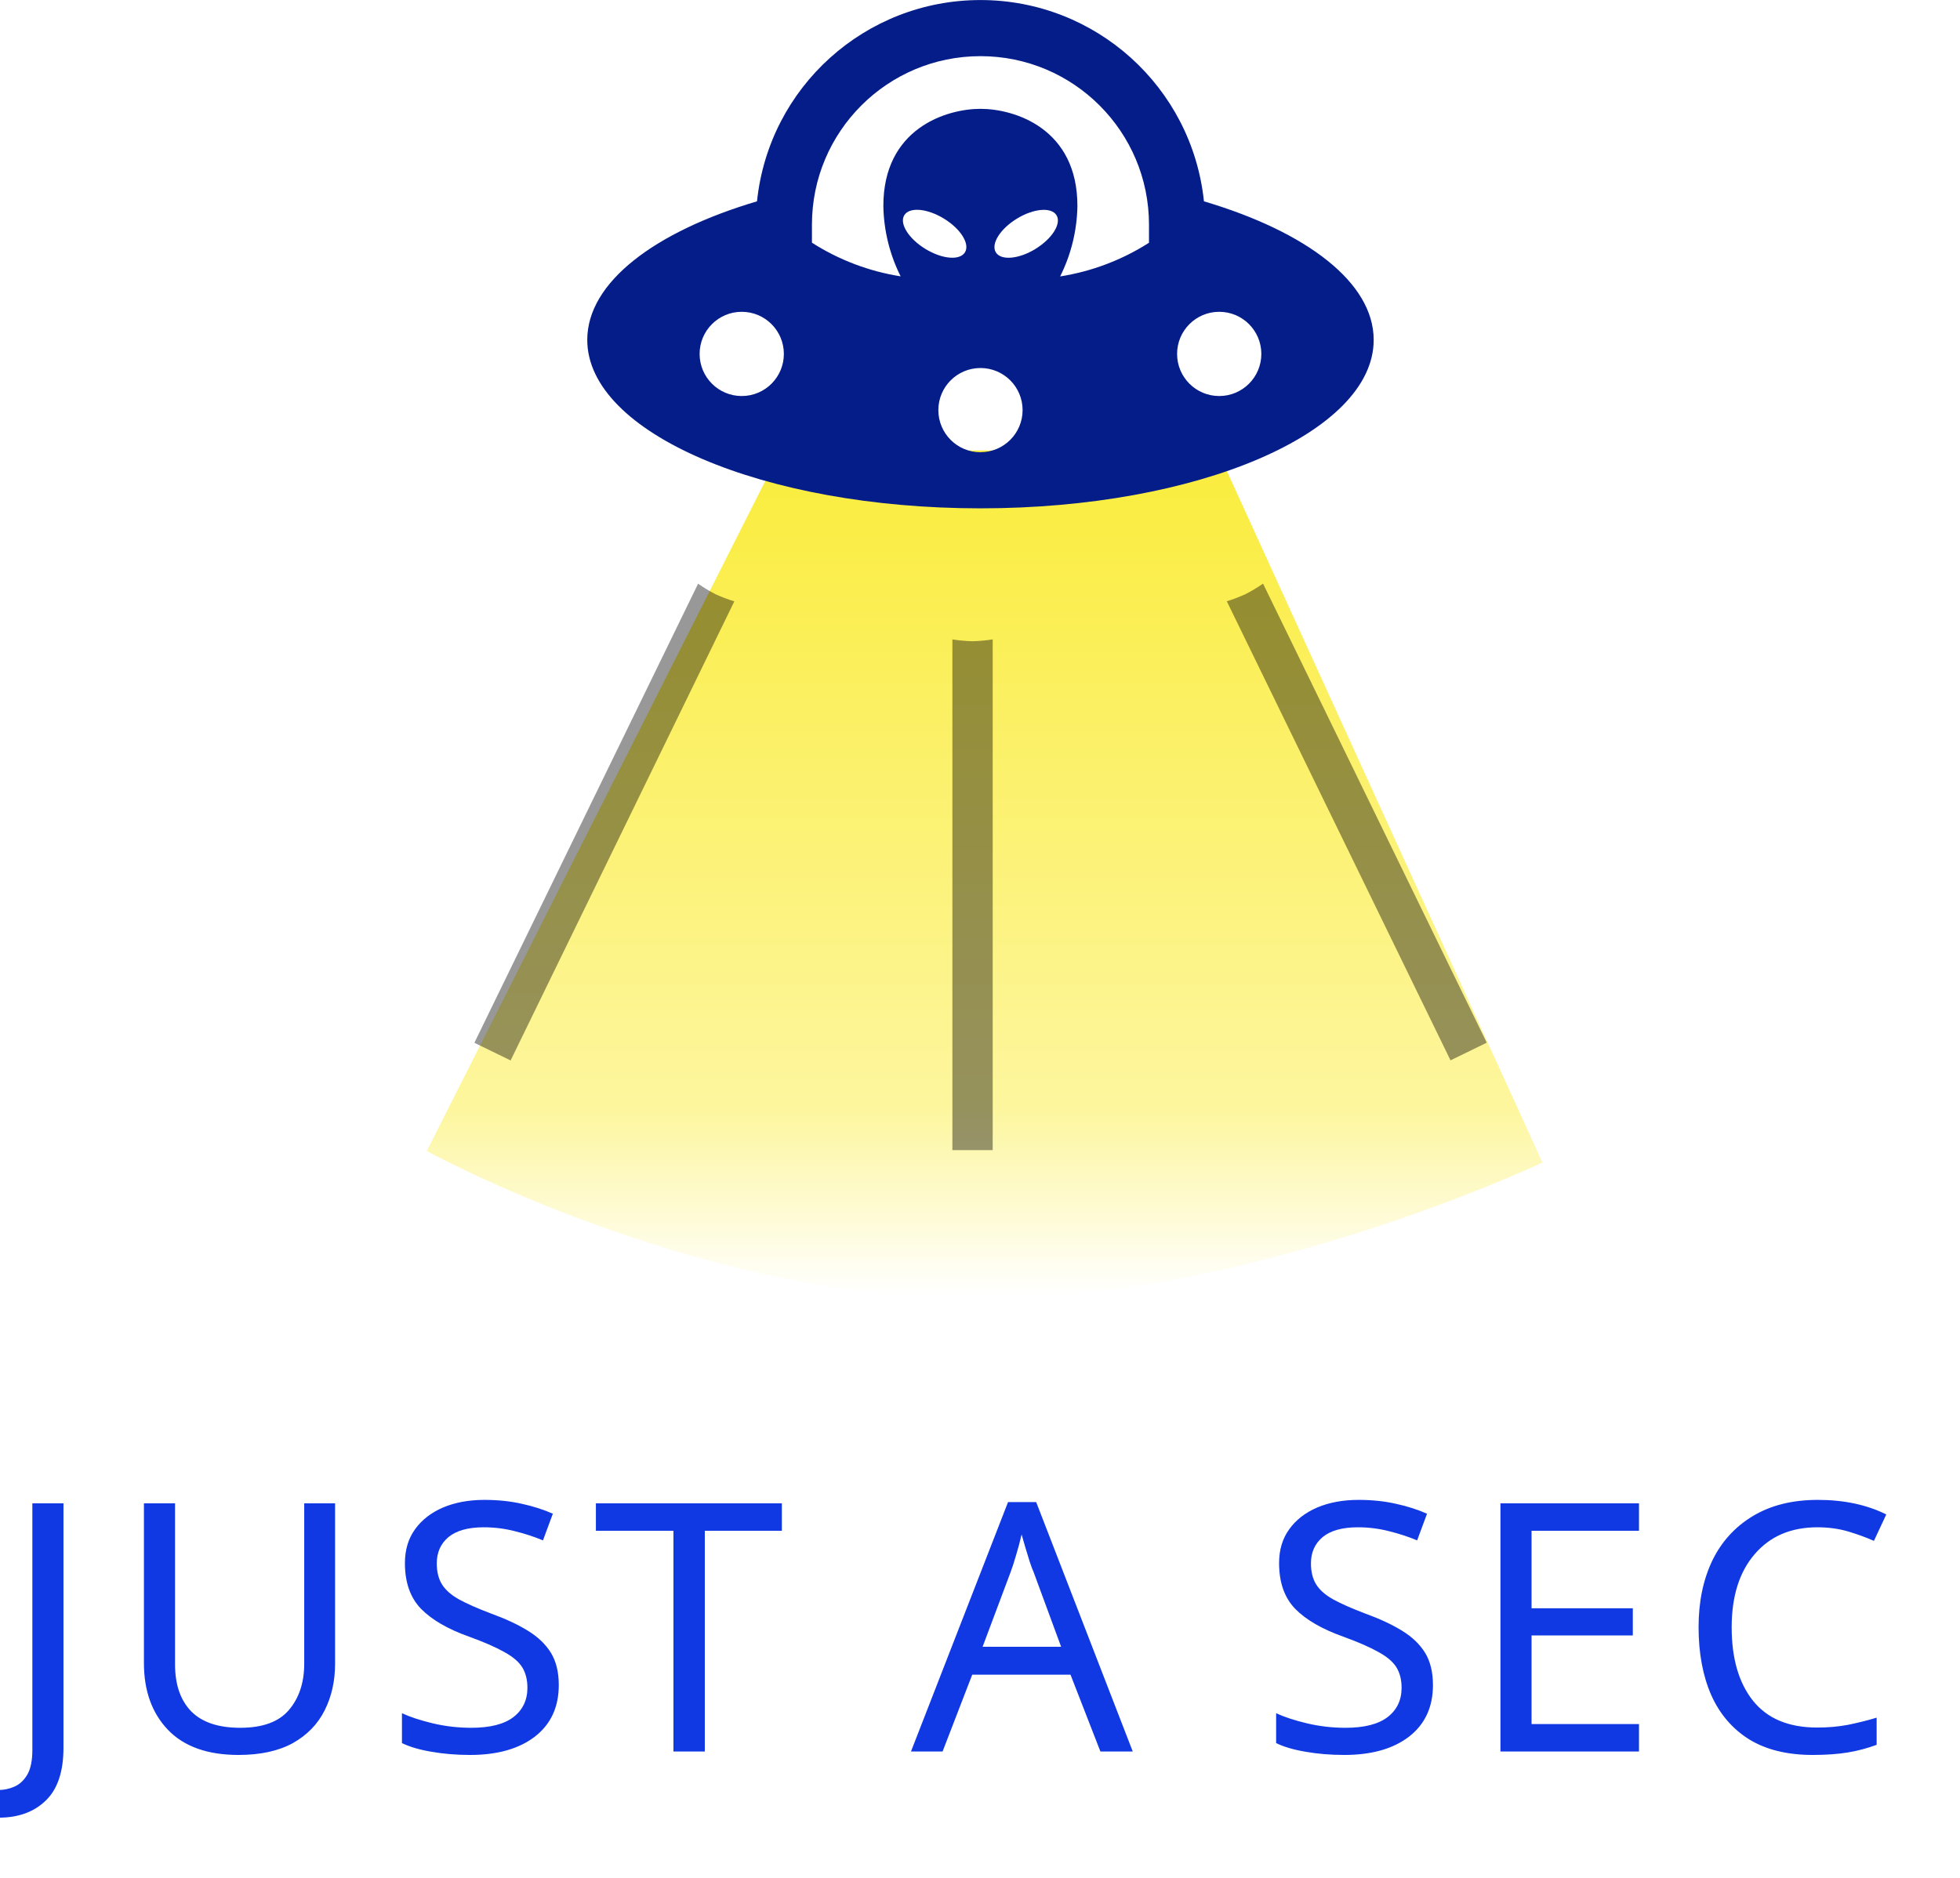
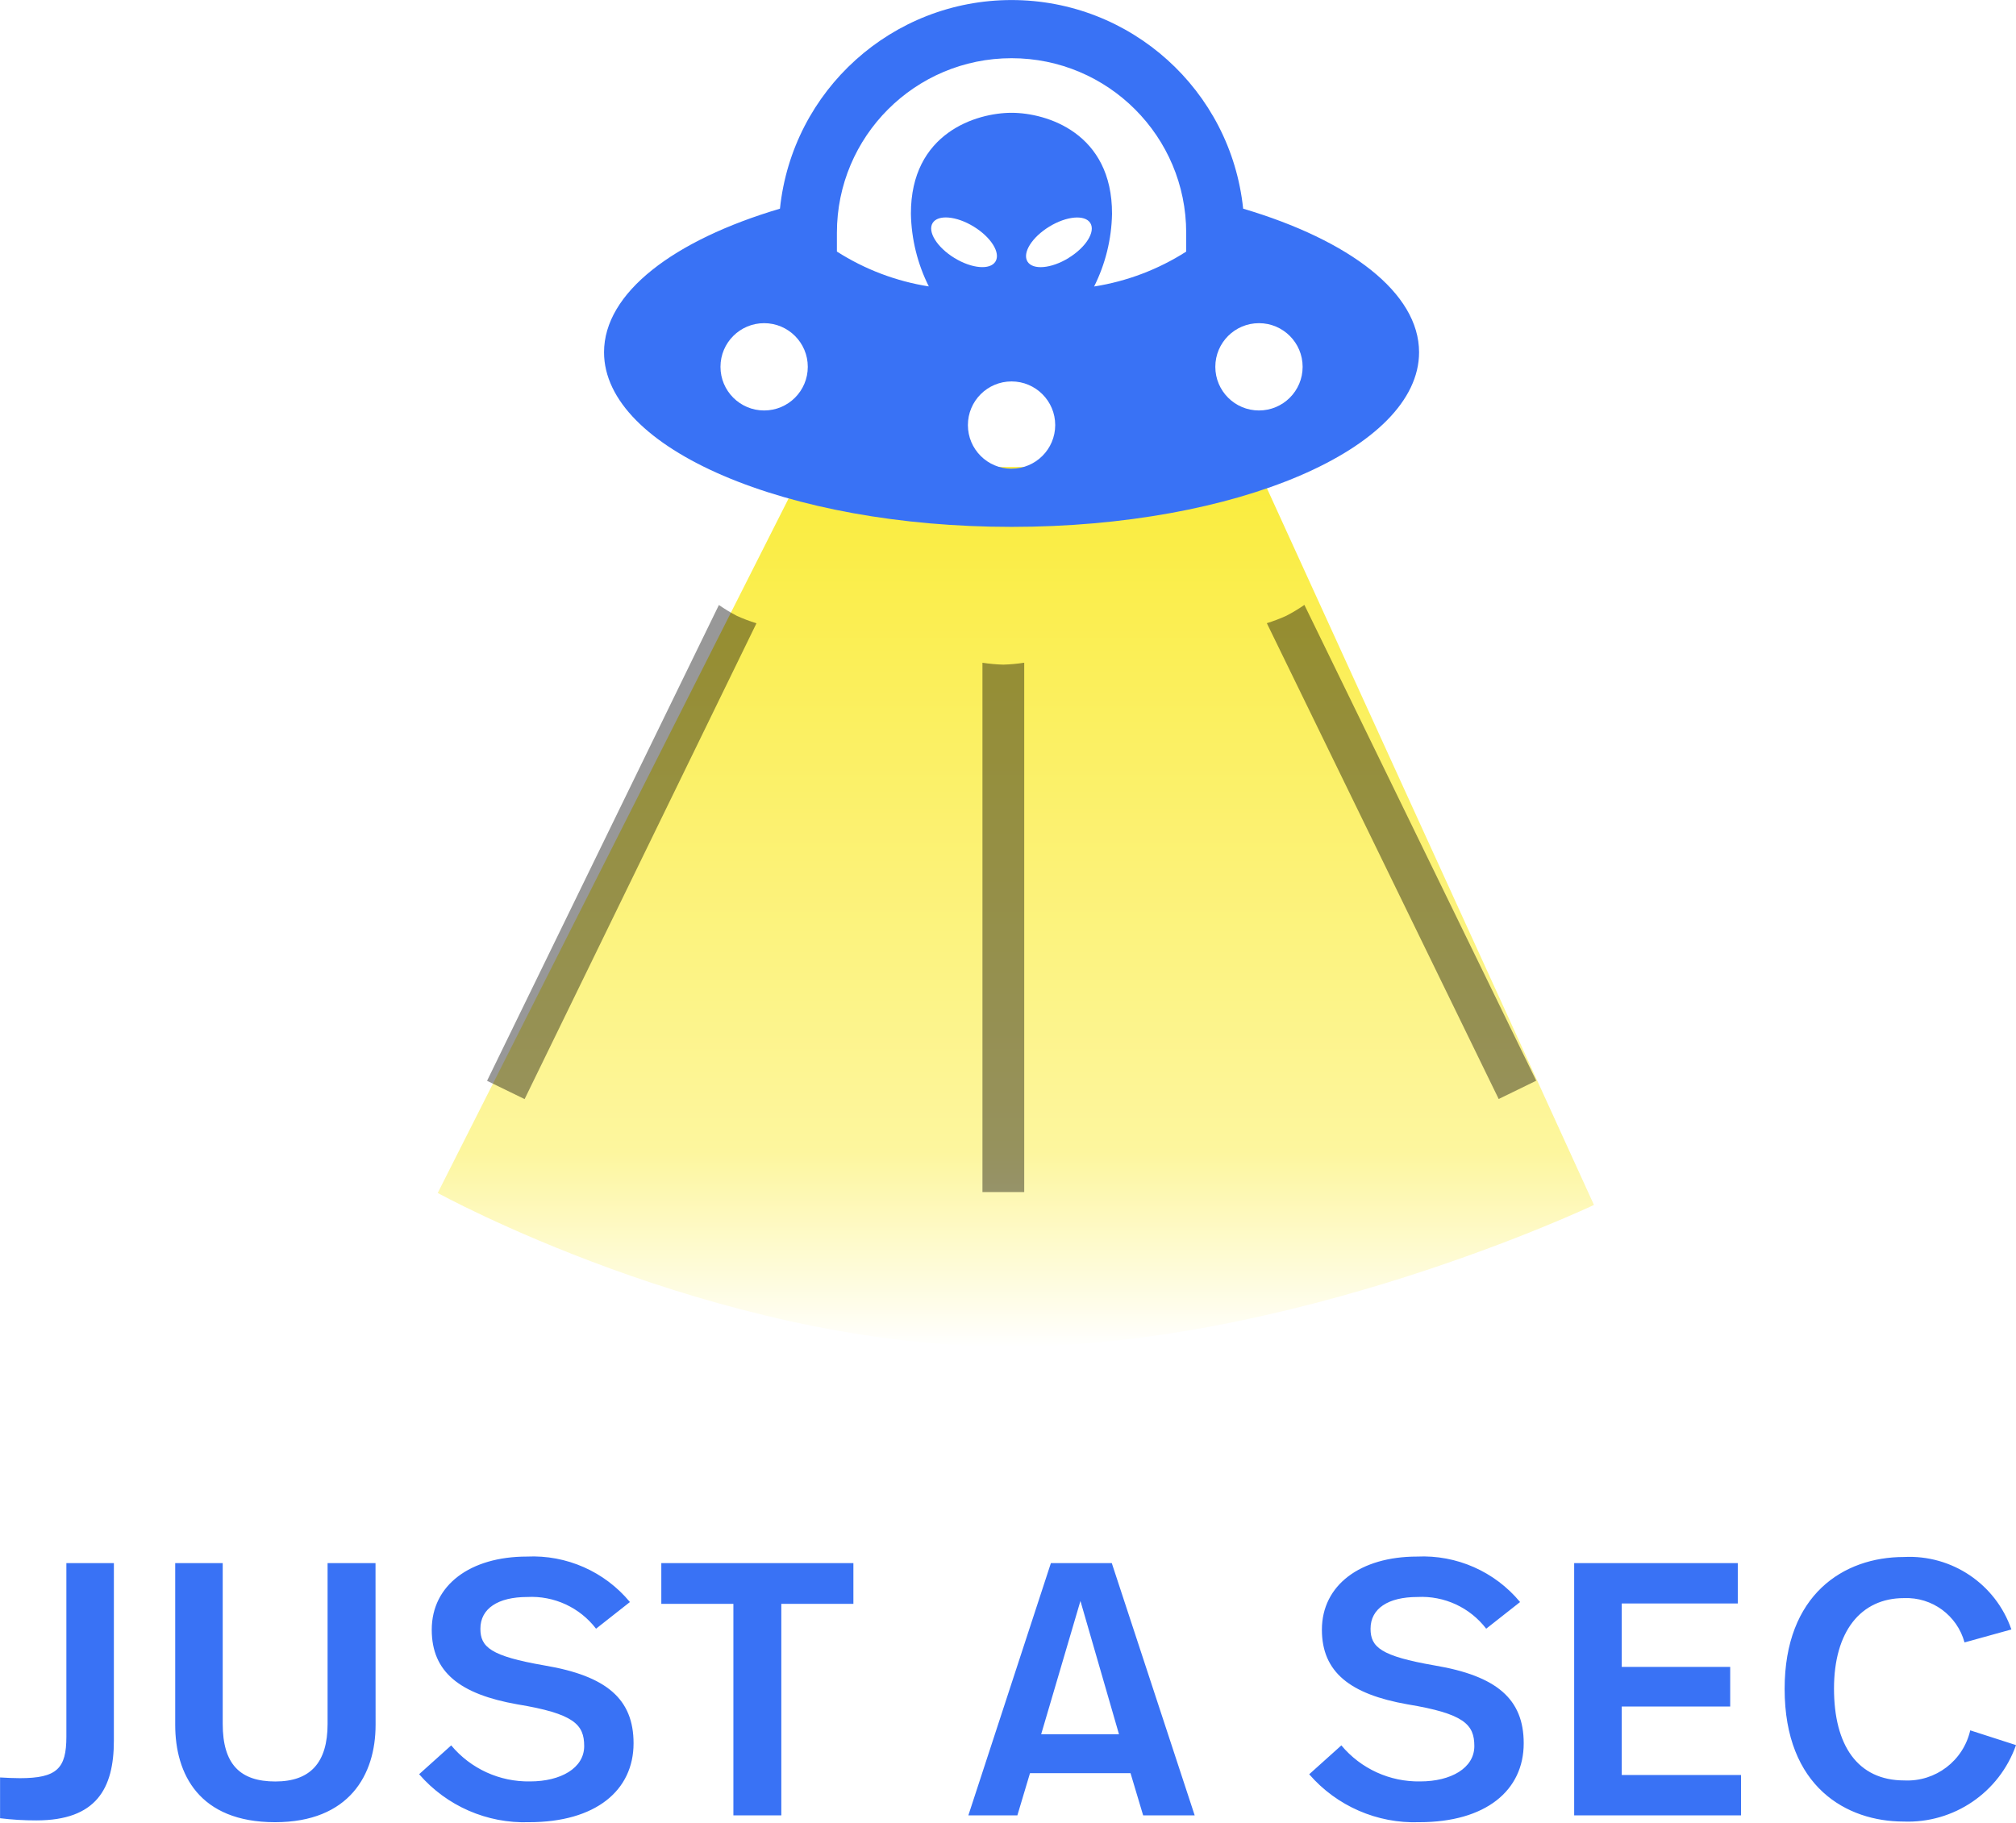
- <svg xmlns="http://www.w3.org/2000/svg" width="124" height="118.836" viewBox="0 0 124 118.836">
+ <svg xmlns="http://www.w3.org/2000/svg" width="123.068" height="111.254" viewBox="0 0 123.068 111.254">
  <defs>
    <linearGradient id="linear-gradient" x1="0.5" x2="0.5" y2="1" gradientUnits="objectBoundingBox">
      <stop offset="0" stop-color="#faec3c" />
      <stop offset="0.778" stop-color="#fdf69e" />
      <stop offset="1" stop-color="#fff" />
    </linearGradient>
  </defs>
-   <g id="Group_245" data-name="Group 245" transform="translate(-882 -9139.164)">
-     <text id="JUST_A_SEC" data-name="JUST A SEC" transform="translate(944 9250)" fill="#1139e3" font-size="22" font-family="RealHeadPro-Medium, Real Head Pro" font-weight="500" letter-spacing="0.05em">
-       <tspan x="-61.985" y="0">JUST A SEC</tspan>
-     </text>
+   <g id="Group_245" data-name="Group 245" transform="translate(-882.279 -9139.164)">
+     <path id="Path_1225" data-name="Path 1225" d="M-54.769-15.4h-2.9V-4.8c0,1.936-.572,2.53-2.838,2.53-.4,0-.814-.022-1.21-.044V.176A18.009,18.009,0,0,0-59.5.308c3.652,0,4.73-1.936,4.73-4.862Zm15.972,0h-2.926v9.812c0,2.376-1.056,3.52-3.19,3.52-2.156,0-3.212-1.056-3.212-3.52V-15.4h-2.9v9.878c0,2.992,1.452,5.94,6.094,5.94,4.532,0,6.138-2.9,6.138-5.94ZM-29.425.418c4.07,0,6.38-1.936,6.38-4.818,0-2.706-1.65-4.114-5.434-4.752-3.3-.572-3.916-1.122-3.916-2.244,0-1.232,1.078-1.936,2.86-1.936a4.958,4.958,0,0,1,4.2,1.936l2.068-1.628A7.692,7.692,0,0,0-29.557-15.8c-3.454,0-5.808,1.738-5.808,4.466,0,2.6,1.738,3.938,5.214,4.554,3.476.572,4.092,1.232,4.092,2.552,0,1.342-1.43,2.156-3.3,2.156a6.123,6.123,0,0,1-4.818-2.2l-1.958,1.76A8.493,8.493,0,0,0-29.425.418ZM-9.625-15.4H-21.351v2.486h4.4V0h2.926V-12.914h4.4ZM8.063,0h3.146L6.149-15.4H2.431L-2.607,0H.385l.77-2.574H7.293ZM4.235-13.09,6.589-4.95H1.837ZM24.915.418c4.07,0,6.38-1.936,6.38-4.818,0-2.706-1.65-4.114-5.434-4.752-3.3-.572-3.916-1.122-3.916-2.244,0-1.232,1.078-1.936,2.86-1.936a4.958,4.958,0,0,1,4.2,1.936l2.068-1.628A7.692,7.692,0,0,0,24.783-15.8c-3.454,0-5.808,1.738-5.808,4.466,0,2.6,1.738,3.938,5.214,4.554,3.476.572,4.092,1.232,4.092,2.552,0,1.342-1.43,2.156-3.3,2.156a6.123,6.123,0,0,1-4.818-2.2L18.2-2.508A8.493,8.493,0,0,0,24.915.418ZM44.363-15.4H34.375V0H44.561V-2.464H37.279v-4.18H43.9v-2.42H37.279v-3.872h7.084Zm10.142-.374c-3.7,0-7.282,2.31-7.282,8.052,0,6.006,3.806,8.1,7.26,8.1A6.986,6.986,0,0,0,61.347-4.29l-2.794-.9a3.936,3.936,0,0,1-4.026,3.058c-2.86,0-4.29-2.156-4.29-5.61,0-3.476,1.628-5.522,4.268-5.522a3.676,3.676,0,0,1,3.7,2.706l2.86-.792A6.581,6.581,0,0,0,54.505-15.774Z" transform="translate(944 9250)" fill="#3972f5" />
    <path id="Path_376" data-name="Path 376" d="M16257,2645l22.392-44.328h27.633l20.558,45.059s-18.588,8.831-36.233,8.648S16257,2645,16257,2645Z" transform="translate(-15348 6567)" fill="url(#linear-gradient)" />
    <g id="ufo_1_" data-name="ufo (1)" transform="translate(926.705 9134.992)">
      <g id="Group_79" data-name="Group 79" transform="translate(15.548 44.633)" opacity="0.408">
        <g id="Group_78" data-name="Group 78">
          <path id="Path_170" data-name="Path 170" d="M209.275,344.6a10.1,10.1,0,0,1-1.275-.116V376.8h2.55V344.482A10.093,10.093,0,0,1,209.275,344.6Z" transform="translate(-208 -344.482)" />
        </g>
      </g>
      <g id="Group_85" data-name="Group 85" transform="translate(-7.552 4.172)">
        <g id="Group_84" data-name="Group 84">
-           <path id="Path_173" data-name="Path 173" d="M39.015,19.912a14.215,14.215,0,0,0-28.276,0C4.255,21.836,0,25.043,0,28.679,0,34.567,11.138,39.34,24.877,39.34s24.877-4.773,24.877-10.661C49.753,25.043,45.5,21.836,39.015,19.912ZM9.773,32.233a2.665,2.665,0,1,1,2.665-2.665A2.665,2.665,0,0,1,9.773,32.233ZM20.058,20.79c.324-.53,1.446-.434,2.506.215s1.656,1.6,1.332,2.133-1.446.434-2.506-.215S19.734,21.319,20.058,20.79Zm4.819,15a2.665,2.665,0,1,1,2.665-2.665A2.665,2.665,0,0,1,24.877,35.787Zm3.478-12.864c-1.06.648-2.181.745-2.506.215s.272-1.485,1.332-2.133,2.181-.745,2.506-.215S29.414,22.275,28.355,22.923Zm7.184-.393h0a14.669,14.669,0,0,1-5.622,2.131A10.331,10.331,0,0,0,31.01,20.23c.016-4.943-3.99-6.171-6.134-6.171s-6.159,1.228-6.143,6.171a10.328,10.328,0,0,0,1.093,4.429,14.656,14.656,0,0,1-5.611-2.129V21.387a10.661,10.661,0,1,1,21.323,0V22.53Zm4.442,9.7a2.665,2.665,0,1,1,2.665-2.665A2.665,2.665,0,0,1,39.98,32.233Z" transform="translate(0 -7.172)" fill="#041d88" />
+           <path id="Path_173" data-name="Path 173" d="M39.015,19.912a14.215,14.215,0,0,0-28.276,0C4.255,21.836,0,25.043,0,28.679,0,34.567,11.138,39.34,24.877,39.34s24.877-4.773,24.877-10.661C49.753,25.043,45.5,21.836,39.015,19.912ZM9.773,32.233a2.665,2.665,0,1,1,2.665-2.665A2.665,2.665,0,0,1,9.773,32.233ZM20.058,20.79c.324-.53,1.446-.434,2.506.215s1.656,1.6,1.332,2.133-1.446.434-2.506-.215S19.734,21.319,20.058,20.79Zm4.819,15a2.665,2.665,0,1,1,2.665-2.665A2.665,2.665,0,0,1,24.877,35.787Zm3.478-12.864c-1.06.648-2.181.745-2.506.215s.272-1.485,1.332-2.133,2.181-.745,2.506-.215S29.414,22.275,28.355,22.923Zm7.184-.393h0a14.669,14.669,0,0,1-5.622,2.131A10.331,10.331,0,0,0,31.01,20.23c.016-4.943-3.99-6.171-6.134-6.171s-6.159,1.228-6.143,6.171a10.328,10.328,0,0,0,1.093,4.429,14.656,14.656,0,0,1-5.611-2.129V21.387a10.661,10.661,0,1,1,21.323,0V22.53Zm4.442,9.7a2.665,2.665,0,1,1,2.665-2.665A2.665,2.665,0,0,1,39.98,32.233Z" transform="translate(0 -7.172)" fill="#3972f5" />
        </g>
      </g>
      <g id="Group_90" data-name="Group 90" transform="matrix(0.899, 0.438, -0.438, 0.899, -0.54, 41.11)">
        <path id="Path_170-2" data-name="Path 170" d="M1.275.116A10.1,10.1,0,0,1,0,0V32.314H2.55V0A10.1,10.1,0,0,1,1.275.116Z" transform="translate(0 0)" opacity="0.405" />
      </g>
      <g id="Group_91" data-name="Group 91" transform="matrix(-0.899, 0.438, -0.438, -0.899, 49.355, 70.154)" opacity="0.408">
        <path id="Path_170-3" data-name="Path 170" d="M1.275,32.2A10.1,10.1,0,0,0,0,32.314V0H2.55V32.314A10.1,10.1,0,0,0,1.275,32.2Z" transform="translate(0 0)" />
      </g>
    </g>
  </g>
</svg>
